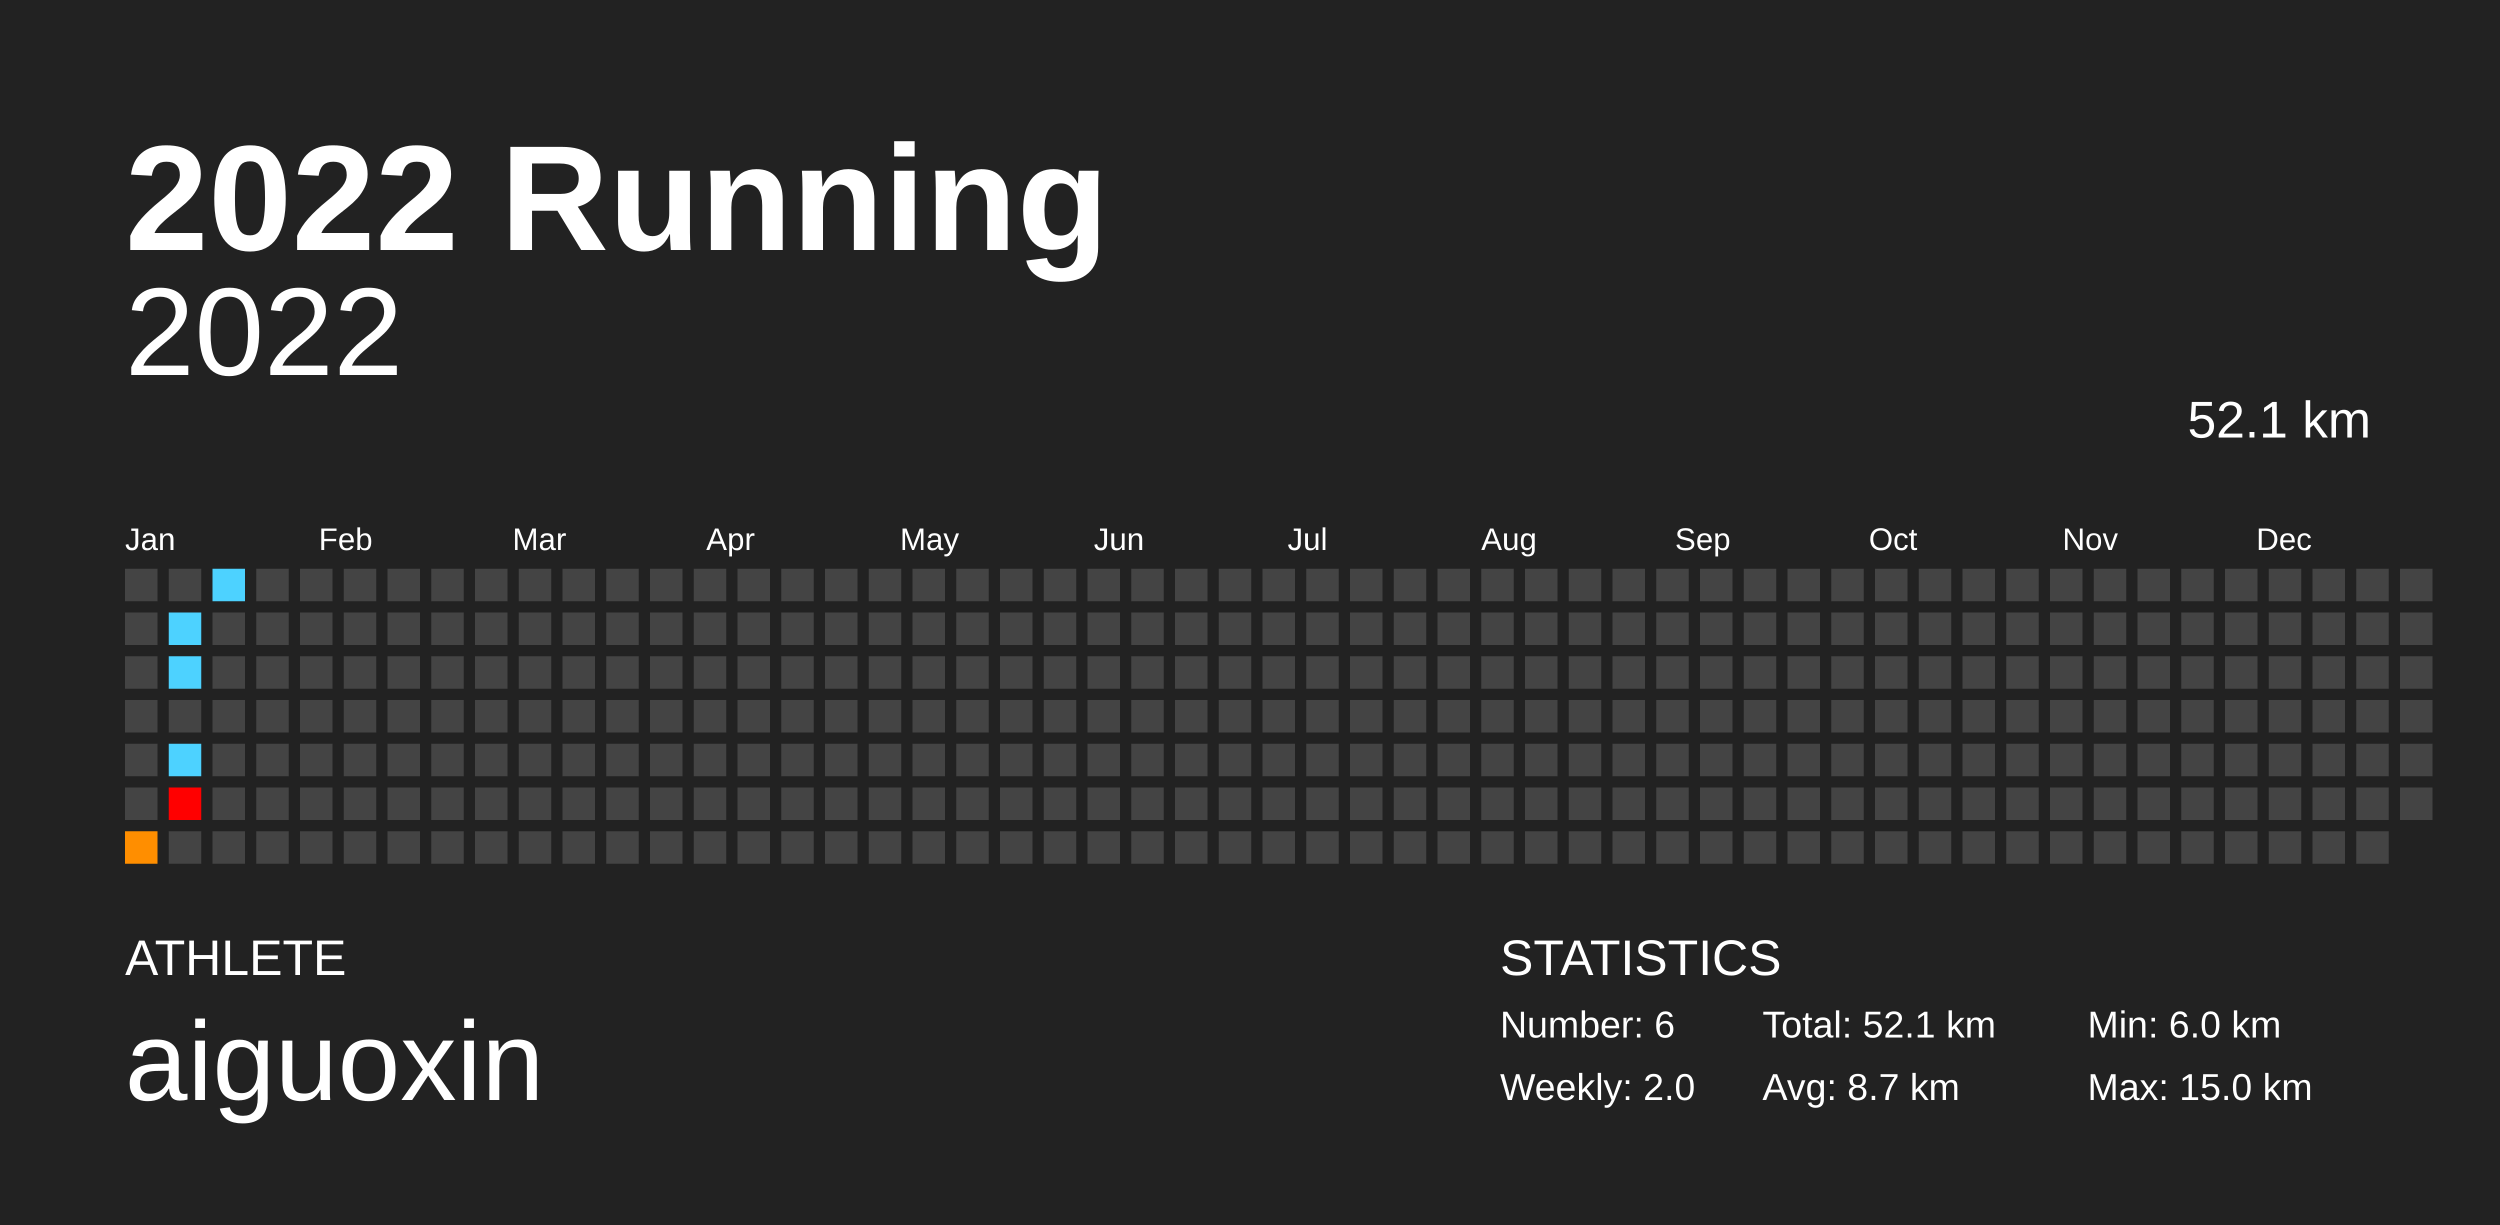
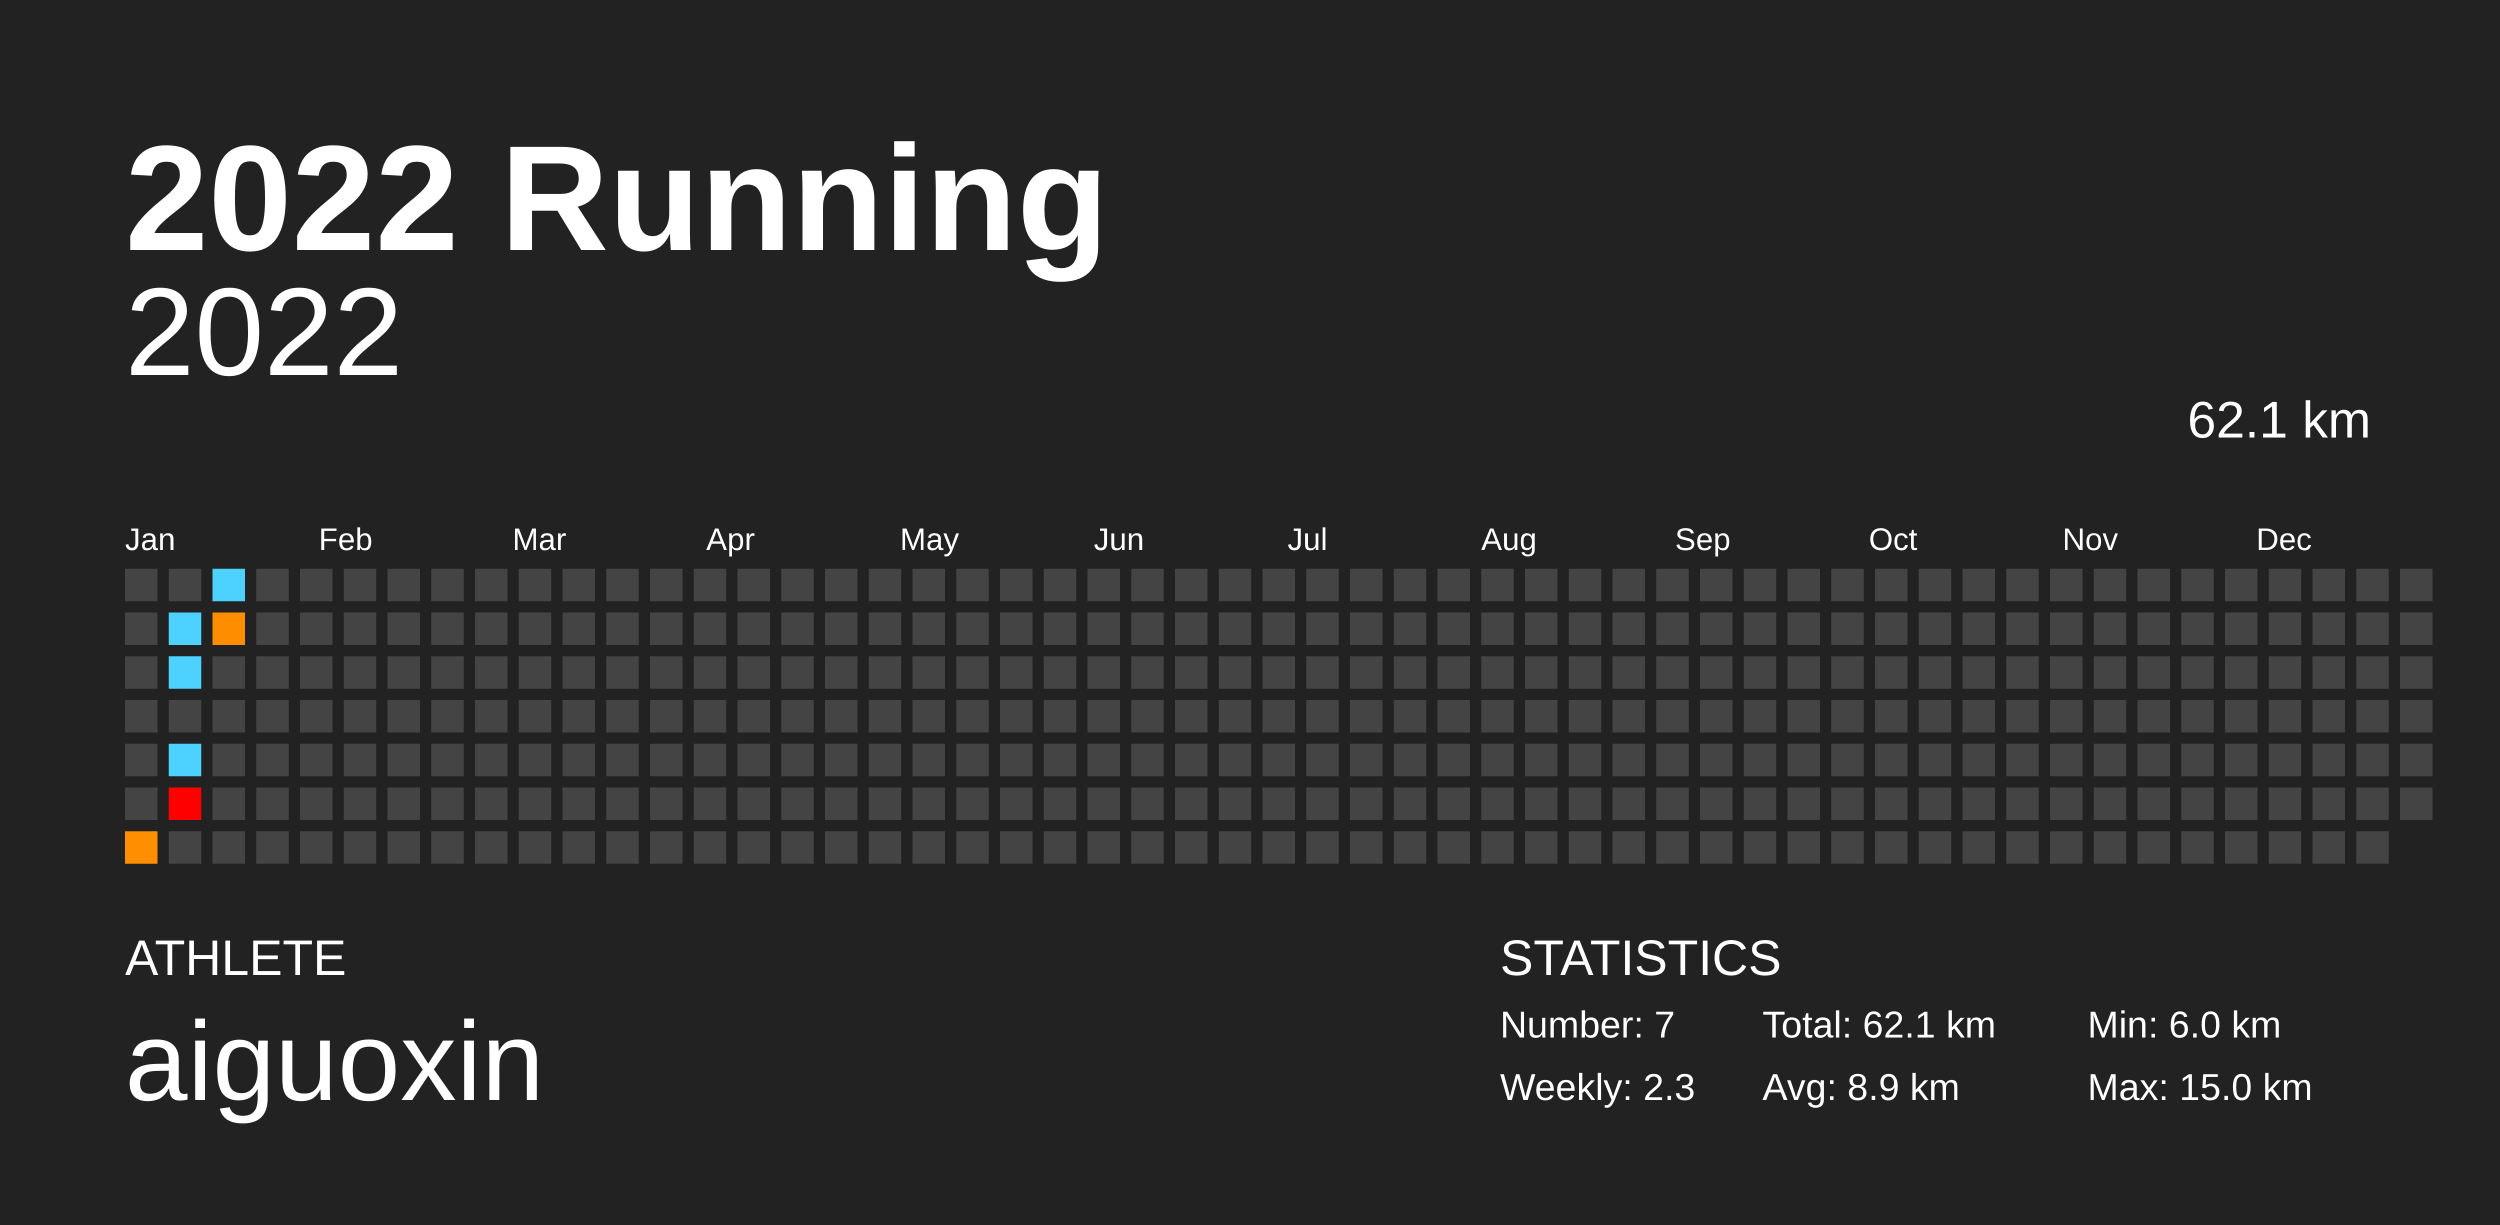
<svg xmlns="http://www.w3.org/2000/svg" baseProfile="full" height="98mm" version="1.1" viewBox="0,0,200,98" width="200mm">
  <defs />
  <rect fill="#222222" height="98" width="200" x="0" y="0" />
  <text fill="#FFFFFF" style="font-size:12px; font-family:Arial; font-weight:bold;" x="10" y="20">2022 Running</text>
  <text fill="#FFFFFF" style="font-size:4px; font-family:Arial" x="10" y="78">ATHLETE</text>
  <text fill="#FFFFFF" style="font-size:9px; font-family:Arial" x="10" y="88">aiguoxin</text>
  <text fill="#FFFFFF" style="font-size:4px; font-family:Arial" x="120" y="78">STATISTICS</text>
-   <text fill="#FFFFFF" style="font-size:3px; font-family:Arial" x="120" y="83">Number: 6</text>
-   <text fill="#FFFFFF" style="font-size:3px; font-family:Arial" x="120" y="88">Weekly: 2.0</text>
-   <text fill="#FFFFFF" style="font-size:3px; font-family:Arial" x="141" y="83">Total: 52.1 km</text>
-   <text fill="#FFFFFF" style="font-size:3px; font-family:Arial" x="141" y="88">Avg: 8.7 km</text>
+   <text fill="#FFFFFF" style="font-size:3px; font-family:Arial" x="120" y="83">Number: 7</text>
+   <text fill="#FFFFFF" style="font-size:3px; font-family:Arial" x="120" y="88">Weekly: 2.3</text>
+   <text fill="#FFFFFF" style="font-size:3px; font-family:Arial" x="141" y="83">Total: 62.1 km</text>
+   <text fill="#FFFFFF" style="font-size:3px; font-family:Arial" x="141" y="88">Avg: 8.9 km</text>
  <text fill="#FFFFFF" style="font-size:3px; font-family:Arial" x="167" y="83">Min: 6.0 km</text>
  <text fill="#FFFFFF" style="font-size:3px; font-family:Arial" x="167" y="88">Max: 15.0 km</text>
  <text alignment-baseline="hanging" fill="#FFFFFF" style="font-size:10.0px; font-family:Arial;" x="10" y="30">2022</text>
-   <text alignment-baseline="hanging" fill="#FFFFFF" style="font-size:4.125px; font-family:Arial;" x="175" y="35">52.1 km</text>
+   <text alignment-baseline="hanging" fill="#FFFFFF" style="font-size:4.125px; font-family:Arial;" x="175" y="35">62.1 km</text>
  <text fill="#FFFFFF" style="font-size:2.5px; font-family:Arial" x="10.0" y="44">Jan</text>
  <text fill="#FFFFFF" style="font-size:2.5px; font-family:Arial" x="25.5" y="44">Feb</text>
  <text fill="#FFFFFF" style="font-size:2.5px; font-family:Arial" x="41.0" y="44">Mar</text>
  <text fill="#FFFFFF" style="font-size:2.5px; font-family:Arial" x="56.5" y="44">Apr</text>
  <text fill="#FFFFFF" style="font-size:2.5px; font-family:Arial" x="72.0" y="44">May</text>
  <text fill="#FFFFFF" style="font-size:2.5px; font-family:Arial" x="87.5" y="44">Jun</text>
  <text fill="#FFFFFF" style="font-size:2.5px; font-family:Arial" x="103.0" y="44">Jul</text>
  <text fill="#FFFFFF" style="font-size:2.5px; font-family:Arial" x="118.5" y="44">Aug</text>
  <text fill="#FFFFFF" style="font-size:2.5px; font-family:Arial" x="134.0" y="44">Sep</text>
  <text fill="#FFFFFF" style="font-size:2.5px; font-family:Arial" x="149.5" y="44">Oct</text>
  <text fill="#FFFFFF" style="font-size:2.5px; font-family:Arial" x="165.0" y="44">Nov</text>
  <text fill="#FFFFFF" style="font-size:2.5px; font-family:Arial" x="180.5" y="44">Dec</text>
  <rect fill="#444444" height="2.6" width="2.6" x="10.0" y="45.5" />
  <rect fill="#444444" height="2.6" width="2.6" x="10.0" y="49.0" />
  <rect fill="#444444" height="2.6" width="2.6" x="10.0" y="52.5" />
  <rect fill="#444444" height="2.6" width="2.6" x="10.0" y="56.0" />
  <rect fill="#444444" height="2.6" width="2.6" x="10.0" y="59.5" />
  <rect fill="#444444" height="2.6" width="2.6" x="10.0" y="63.0" />
  <rect fill="#ff8e00" height="2.6" width="2.6" x="10.0" y="66.5" />
  <rect fill="#444444" height="2.6" width="2.6" x="13.5" y="45.5" />
  <rect fill="#4dd2ff" height="2.6" width="2.6" x="13.5" y="49.0" />
  <rect fill="#4dd2ff" height="2.6" width="2.6" x="13.5" y="52.5" />
  <rect fill="#444444" height="2.6" width="2.6" x="13.5" y="56.0" />
  <rect fill="#4dd2ff" height="2.6" width="2.6" x="13.5" y="59.5" />
  <rect fill="#ff0000" height="2.6" width="2.6" x="13.5" y="63.0" />
  <rect fill="#444444" height="2.6" width="2.6" x="13.5" y="66.5" />
  <rect fill="#4dd2ff" height="2.6" width="2.6" x="17.0" y="45.5" />
-   <rect fill="#444444" height="2.6" width="2.6" x="17.0" y="49.0" />
+   <rect fill="#ff8d00" height="2.6" width="2.6" x="17.0" y="49.0" />
  <rect fill="#444444" height="2.6" width="2.6" x="17.0" y="52.5" />
  <rect fill="#444444" height="2.6" width="2.6" x="17.0" y="56.0" />
  <rect fill="#444444" height="2.6" width="2.6" x="17.0" y="59.5" />
  <rect fill="#444444" height="2.6" width="2.6" x="17.0" y="63.0" />
  <rect fill="#444444" height="2.6" width="2.6" x="17.0" y="66.5" />
  <rect fill="#444444" height="2.6" width="2.6" x="20.5" y="45.5" />
  <rect fill="#444444" height="2.6" width="2.6" x="20.5" y="49.0" />
  <rect fill="#444444" height="2.6" width="2.6" x="20.5" y="52.5" />
  <rect fill="#444444" height="2.6" width="2.6" x="20.5" y="56.0" />
  <rect fill="#444444" height="2.6" width="2.6" x="20.5" y="59.5" />
  <rect fill="#444444" height="2.6" width="2.6" x="20.5" y="63.0" />
  <rect fill="#444444" height="2.6" width="2.6" x="20.5" y="66.5" />
  <rect fill="#444444" height="2.6" width="2.6" x="24.0" y="45.5" />
  <rect fill="#444444" height="2.6" width="2.6" x="24.0" y="49.0" />
  <rect fill="#444444" height="2.6" width="2.6" x="24.0" y="52.5" />
  <rect fill="#444444" height="2.6" width="2.6" x="24.0" y="56.0" />
  <rect fill="#444444" height="2.6" width="2.6" x="24.0" y="59.5" />
  <rect fill="#444444" height="2.6" width="2.6" x="24.0" y="63.0" />
  <rect fill="#444444" height="2.6" width="2.6" x="24.0" y="66.5" />
  <rect fill="#444444" height="2.6" width="2.6" x="27.5" y="45.5" />
  <rect fill="#444444" height="2.6" width="2.6" x="27.5" y="49.0" />
  <rect fill="#444444" height="2.6" width="2.6" x="27.5" y="52.5" />
  <rect fill="#444444" height="2.6" width="2.6" x="27.5" y="56.0" />
  <rect fill="#444444" height="2.6" width="2.6" x="27.5" y="59.5" />
  <rect fill="#444444" height="2.6" width="2.6" x="27.5" y="63.0" />
  <rect fill="#444444" height="2.6" width="2.6" x="27.5" y="66.5" />
  <rect fill="#444444" height="2.6" width="2.6" x="31.0" y="45.5" />
  <rect fill="#444444" height="2.6" width="2.6" x="31.0" y="49.0" />
  <rect fill="#444444" height="2.6" width="2.6" x="31.0" y="52.5" />
  <rect fill="#444444" height="2.6" width="2.6" x="31.0" y="56.0" />
  <rect fill="#444444" height="2.6" width="2.6" x="31.0" y="59.5" />
  <rect fill="#444444" height="2.6" width="2.6" x="31.0" y="63.0" />
  <rect fill="#444444" height="2.6" width="2.6" x="31.0" y="66.5" />
  <rect fill="#444444" height="2.6" width="2.6" x="34.5" y="45.5" />
  <rect fill="#444444" height="2.6" width="2.6" x="34.5" y="49.0" />
  <rect fill="#444444" height="2.6" width="2.6" x="34.5" y="52.5" />
  <rect fill="#444444" height="2.6" width="2.6" x="34.5" y="56.0" />
  <rect fill="#444444" height="2.6" width="2.6" x="34.5" y="59.5" />
  <rect fill="#444444" height="2.6" width="2.6" x="34.5" y="63.0" />
  <rect fill="#444444" height="2.6" width="2.6" x="34.5" y="66.5" />
  <rect fill="#444444" height="2.6" width="2.6" x="38.0" y="45.5" />
  <rect fill="#444444" height="2.6" width="2.6" x="38.0" y="49.0" />
  <rect fill="#444444" height="2.6" width="2.6" x="38.0" y="52.5" />
  <rect fill="#444444" height="2.6" width="2.6" x="38.0" y="56.0" />
  <rect fill="#444444" height="2.6" width="2.6" x="38.0" y="59.5" />
  <rect fill="#444444" height="2.6" width="2.6" x="38.0" y="63.0" />
  <rect fill="#444444" height="2.6" width="2.6" x="38.0" y="66.5" />
  <rect fill="#444444" height="2.6" width="2.6" x="41.5" y="45.5" />
  <rect fill="#444444" height="2.6" width="2.6" x="41.5" y="49.0" />
  <rect fill="#444444" height="2.6" width="2.6" x="41.5" y="52.5" />
  <rect fill="#444444" height="2.6" width="2.6" x="41.5" y="56.0" />
  <rect fill="#444444" height="2.6" width="2.6" x="41.5" y="59.5" />
  <rect fill="#444444" height="2.6" width="2.6" x="41.5" y="63.0" />
  <rect fill="#444444" height="2.6" width="2.6" x="41.5" y="66.5" />
  <rect fill="#444444" height="2.6" width="2.6" x="45.0" y="45.5" />
  <rect fill="#444444" height="2.6" width="2.6" x="45.0" y="49.0" />
  <rect fill="#444444" height="2.6" width="2.6" x="45.0" y="52.5" />
  <rect fill="#444444" height="2.6" width="2.6" x="45.0" y="56.0" />
  <rect fill="#444444" height="2.6" width="2.6" x="45.0" y="59.5" />
  <rect fill="#444444" height="2.6" width="2.6" x="45.0" y="63.0" />
  <rect fill="#444444" height="2.6" width="2.6" x="45.0" y="66.5" />
  <rect fill="#444444" height="2.6" width="2.6" x="48.5" y="45.5" />
  <rect fill="#444444" height="2.6" width="2.6" x="48.5" y="49.0" />
  <rect fill="#444444" height="2.6" width="2.6" x="48.5" y="52.5" />
  <rect fill="#444444" height="2.6" width="2.6" x="48.5" y="56.0" />
  <rect fill="#444444" height="2.6" width="2.6" x="48.5" y="59.5" />
  <rect fill="#444444" height="2.6" width="2.6" x="48.5" y="63.0" />
  <rect fill="#444444" height="2.6" width="2.6" x="48.5" y="66.5" />
  <rect fill="#444444" height="2.6" width="2.6" x="52.0" y="45.5" />
  <rect fill="#444444" height="2.6" width="2.6" x="52.0" y="49.0" />
  <rect fill="#444444" height="2.6" width="2.6" x="52.0" y="52.5" />
  <rect fill="#444444" height="2.6" width="2.6" x="52.0" y="56.0" />
  <rect fill="#444444" height="2.6" width="2.6" x="52.0" y="59.5" />
  <rect fill="#444444" height="2.6" width="2.6" x="52.0" y="63.0" />
  <rect fill="#444444" height="2.6" width="2.6" x="52.0" y="66.5" />
  <rect fill="#444444" height="2.6" width="2.6" x="55.5" y="45.5" />
  <rect fill="#444444" height="2.6" width="2.6" x="55.5" y="49.0" />
  <rect fill="#444444" height="2.6" width="2.6" x="55.5" y="52.5" />
  <rect fill="#444444" height="2.6" width="2.6" x="55.5" y="56.0" />
  <rect fill="#444444" height="2.6" width="2.6" x="55.5" y="59.5" />
  <rect fill="#444444" height="2.6" width="2.6" x="55.5" y="63.0" />
  <rect fill="#444444" height="2.6" width="2.6" x="55.5" y="66.5" />
  <rect fill="#444444" height="2.6" width="2.6" x="59.0" y="45.5" />
  <rect fill="#444444" height="2.6" width="2.6" x="59.0" y="49.0" />
  <rect fill="#444444" height="2.6" width="2.6" x="59.0" y="52.5" />
  <rect fill="#444444" height="2.6" width="2.6" x="59.0" y="56.0" />
  <rect fill="#444444" height="2.6" width="2.6" x="59.0" y="59.5" />
  <rect fill="#444444" height="2.6" width="2.6" x="59.0" y="63.0" />
  <rect fill="#444444" height="2.6" width="2.6" x="59.0" y="66.5" />
  <rect fill="#444444" height="2.6" width="2.6" x="62.5" y="45.5" />
  <rect fill="#444444" height="2.6" width="2.6" x="62.5" y="49.0" />
  <rect fill="#444444" height="2.6" width="2.6" x="62.5" y="52.5" />
  <rect fill="#444444" height="2.6" width="2.6" x="62.5" y="56.0" />
  <rect fill="#444444" height="2.6" width="2.6" x="62.5" y="59.5" />
  <rect fill="#444444" height="2.6" width="2.6" x="62.5" y="63.0" />
  <rect fill="#444444" height="2.6" width="2.6" x="62.5" y="66.5" />
  <rect fill="#444444" height="2.6" width="2.6" x="66.0" y="45.5" />
  <rect fill="#444444" height="2.6" width="2.6" x="66.0" y="49.0" />
  <rect fill="#444444" height="2.6" width="2.6" x="66.0" y="52.5" />
  <rect fill="#444444" height="2.6" width="2.6" x="66.0" y="56.0" />
  <rect fill="#444444" height="2.6" width="2.6" x="66.0" y="59.5" />
  <rect fill="#444444" height="2.6" width="2.6" x="66.0" y="63.0" />
  <rect fill="#444444" height="2.6" width="2.6" x="66.0" y="66.5" />
  <rect fill="#444444" height="2.6" width="2.6" x="69.5" y="45.5" />
  <rect fill="#444444" height="2.6" width="2.6" x="69.5" y="49.0" />
  <rect fill="#444444" height="2.6" width="2.6" x="69.5" y="52.5" />
  <rect fill="#444444" height="2.6" width="2.6" x="69.5" y="56.0" />
  <rect fill="#444444" height="2.6" width="2.6" x="69.5" y="59.5" />
  <rect fill="#444444" height="2.6" width="2.6" x="69.5" y="63.0" />
  <rect fill="#444444" height="2.6" width="2.6" x="69.5" y="66.5" />
  <rect fill="#444444" height="2.6" width="2.6" x="73.0" y="45.5" />
  <rect fill="#444444" height="2.6" width="2.6" x="73.0" y="49.0" />
  <rect fill="#444444" height="2.6" width="2.6" x="73.0" y="52.5" />
  <rect fill="#444444" height="2.6" width="2.6" x="73.0" y="56.0" />
  <rect fill="#444444" height="2.6" width="2.6" x="73.0" y="59.5" />
  <rect fill="#444444" height="2.6" width="2.6" x="73.0" y="63.0" />
  <rect fill="#444444" height="2.6" width="2.6" x="73.0" y="66.5" />
  <rect fill="#444444" height="2.6" width="2.6" x="76.5" y="45.5" />
  <rect fill="#444444" height="2.6" width="2.6" x="76.5" y="49.0" />
  <rect fill="#444444" height="2.6" width="2.6" x="76.5" y="52.5" />
  <rect fill="#444444" height="2.6" width="2.6" x="76.5" y="56.0" />
  <rect fill="#444444" height="2.6" width="2.6" x="76.5" y="59.5" />
  <rect fill="#444444" height="2.6" width="2.6" x="76.5" y="63.0" />
  <rect fill="#444444" height="2.6" width="2.6" x="76.5" y="66.5" />
  <rect fill="#444444" height="2.6" width="2.6" x="80.0" y="45.5" />
  <rect fill="#444444" height="2.6" width="2.6" x="80.0" y="49.0" />
  <rect fill="#444444" height="2.6" width="2.6" x="80.0" y="52.5" />
  <rect fill="#444444" height="2.6" width="2.6" x="80.0" y="56.0" />
  <rect fill="#444444" height="2.6" width="2.6" x="80.0" y="59.5" />
  <rect fill="#444444" height="2.6" width="2.6" x="80.0" y="63.0" />
  <rect fill="#444444" height="2.6" width="2.6" x="80.0" y="66.5" />
  <rect fill="#444444" height="2.6" width="2.6" x="83.5" y="45.5" />
  <rect fill="#444444" height="2.6" width="2.6" x="83.5" y="49.0" />
  <rect fill="#444444" height="2.6" width="2.6" x="83.5" y="52.5" />
  <rect fill="#444444" height="2.6" width="2.6" x="83.5" y="56.0" />
  <rect fill="#444444" height="2.6" width="2.6" x="83.5" y="59.5" />
  <rect fill="#444444" height="2.6" width="2.6" x="83.5" y="63.0" />
  <rect fill="#444444" height="2.6" width="2.6" x="83.5" y="66.5" />
  <rect fill="#444444" height="2.6" width="2.6" x="87.0" y="45.5" />
  <rect fill="#444444" height="2.6" width="2.6" x="87.0" y="49.0" />
  <rect fill="#444444" height="2.6" width="2.6" x="87.0" y="52.5" />
  <rect fill="#444444" height="2.6" width="2.6" x="87.0" y="56.0" />
  <rect fill="#444444" height="2.6" width="2.6" x="87.0" y="59.5" />
  <rect fill="#444444" height="2.6" width="2.6" x="87.0" y="63.0" />
  <rect fill="#444444" height="2.6" width="2.6" x="87.0" y="66.5" />
  <rect fill="#444444" height="2.6" width="2.6" x="90.5" y="45.5" />
  <rect fill="#444444" height="2.6" width="2.6" x="90.5" y="49.0" />
  <rect fill="#444444" height="2.6" width="2.6" x="90.5" y="52.5" />
  <rect fill="#444444" height="2.6" width="2.6" x="90.5" y="56.0" />
  <rect fill="#444444" height="2.6" width="2.6" x="90.5" y="59.5" />
  <rect fill="#444444" height="2.6" width="2.6" x="90.5" y="63.0" />
  <rect fill="#444444" height="2.6" width="2.6" x="90.5" y="66.5" />
  <rect fill="#444444" height="2.6" width="2.6" x="94.0" y="45.5" />
  <rect fill="#444444" height="2.6" width="2.6" x="94.0" y="49.0" />
  <rect fill="#444444" height="2.6" width="2.6" x="94.0" y="52.5" />
  <rect fill="#444444" height="2.6" width="2.6" x="94.0" y="56.0" />
  <rect fill="#444444" height="2.6" width="2.6" x="94.0" y="59.5" />
  <rect fill="#444444" height="2.6" width="2.6" x="94.0" y="63.0" />
  <rect fill="#444444" height="2.6" width="2.6" x="94.0" y="66.5" />
  <rect fill="#444444" height="2.6" width="2.6" x="97.5" y="45.5" />
  <rect fill="#444444" height="2.6" width="2.6" x="97.5" y="49.0" />
  <rect fill="#444444" height="2.6" width="2.6" x="97.5" y="52.5" />
  <rect fill="#444444" height="2.6" width="2.6" x="97.5" y="56.0" />
  <rect fill="#444444" height="2.6" width="2.6" x="97.5" y="59.5" />
  <rect fill="#444444" height="2.6" width="2.6" x="97.5" y="63.0" />
  <rect fill="#444444" height="2.6" width="2.6" x="97.5" y="66.5" />
  <rect fill="#444444" height="2.6" width="2.6" x="101.0" y="45.5" />
  <rect fill="#444444" height="2.6" width="2.6" x="101.0" y="49.0" />
  <rect fill="#444444" height="2.6" width="2.6" x="101.0" y="52.5" />
  <rect fill="#444444" height="2.6" width="2.6" x="101.0" y="56.0" />
  <rect fill="#444444" height="2.6" width="2.6" x="101.0" y="59.5" />
  <rect fill="#444444" height="2.6" width="2.6" x="101.0" y="63.0" />
  <rect fill="#444444" height="2.6" width="2.6" x="101.0" y="66.5" />
  <rect fill="#444444" height="2.6" width="2.6" x="104.5" y="45.5" />
  <rect fill="#444444" height="2.6" width="2.6" x="104.5" y="49.0" />
  <rect fill="#444444" height="2.6" width="2.6" x="104.5" y="52.5" />
  <rect fill="#444444" height="2.6" width="2.6" x="104.5" y="56.0" />
  <rect fill="#444444" height="2.6" width="2.6" x="104.5" y="59.5" />
  <rect fill="#444444" height="2.6" width="2.6" x="104.5" y="63.0" />
  <rect fill="#444444" height="2.6" width="2.6" x="104.5" y="66.5" />
  <rect fill="#444444" height="2.6" width="2.6" x="108.0" y="45.5" />
  <rect fill="#444444" height="2.6" width="2.6" x="108.0" y="49.0" />
  <rect fill="#444444" height="2.6" width="2.6" x="108.0" y="52.5" />
  <rect fill="#444444" height="2.6" width="2.6" x="108.0" y="56.0" />
  <rect fill="#444444" height="2.6" width="2.6" x="108.0" y="59.5" />
  <rect fill="#444444" height="2.6" width="2.6" x="108.0" y="63.0" />
  <rect fill="#444444" height="2.6" width="2.6" x="108.0" y="66.5" />
  <rect fill="#444444" height="2.6" width="2.6" x="111.5" y="45.5" />
  <rect fill="#444444" height="2.6" width="2.6" x="111.5" y="49.0" />
  <rect fill="#444444" height="2.6" width="2.6" x="111.5" y="52.5" />
  <rect fill="#444444" height="2.6" width="2.6" x="111.5" y="56.0" />
  <rect fill="#444444" height="2.6" width="2.6" x="111.5" y="59.5" />
  <rect fill="#444444" height="2.6" width="2.6" x="111.5" y="63.0" />
  <rect fill="#444444" height="2.6" width="2.6" x="111.5" y="66.5" />
  <rect fill="#444444" height="2.6" width="2.6" x="115.0" y="45.5" />
  <rect fill="#444444" height="2.6" width="2.6" x="115.0" y="49.0" />
  <rect fill="#444444" height="2.6" width="2.6" x="115.0" y="52.5" />
  <rect fill="#444444" height="2.6" width="2.6" x="115.0" y="56.0" />
  <rect fill="#444444" height="2.6" width="2.6" x="115.0" y="59.5" />
  <rect fill="#444444" height="2.6" width="2.6" x="115.0" y="63.0" />
  <rect fill="#444444" height="2.6" width="2.6" x="115.0" y="66.5" />
  <rect fill="#444444" height="2.6" width="2.6" x="118.5" y="45.5" />
  <rect fill="#444444" height="2.6" width="2.6" x="118.5" y="49.0" />
  <rect fill="#444444" height="2.6" width="2.6" x="118.5" y="52.5" />
  <rect fill="#444444" height="2.6" width="2.6" x="118.5" y="56.0" />
  <rect fill="#444444" height="2.6" width="2.6" x="118.5" y="59.5" />
  <rect fill="#444444" height="2.6" width="2.6" x="118.5" y="63.0" />
  <rect fill="#444444" height="2.6" width="2.6" x="118.5" y="66.5" />
  <rect fill="#444444" height="2.6" width="2.6" x="122.0" y="45.5" />
  <rect fill="#444444" height="2.6" width="2.6" x="122.0" y="49.0" />
  <rect fill="#444444" height="2.6" width="2.6" x="122.0" y="52.5" />
  <rect fill="#444444" height="2.6" width="2.6" x="122.0" y="56.0" />
  <rect fill="#444444" height="2.6" width="2.6" x="122.0" y="59.5" />
  <rect fill="#444444" height="2.6" width="2.6" x="122.0" y="63.0" />
  <rect fill="#444444" height="2.6" width="2.6" x="122.0" y="66.5" />
  <rect fill="#444444" height="2.6" width="2.6" x="125.5" y="45.5" />
  <rect fill="#444444" height="2.6" width="2.6" x="125.5" y="49.0" />
  <rect fill="#444444" height="2.6" width="2.6" x="125.5" y="52.5" />
  <rect fill="#444444" height="2.6" width="2.6" x="125.5" y="56.0" />
  <rect fill="#444444" height="2.6" width="2.6" x="125.5" y="59.5" />
  <rect fill="#444444" height="2.6" width="2.6" x="125.5" y="63.0" />
  <rect fill="#444444" height="2.6" width="2.6" x="125.5" y="66.5" />
  <rect fill="#444444" height="2.6" width="2.6" x="129.0" y="45.5" />
  <rect fill="#444444" height="2.6" width="2.6" x="129.0" y="49.0" />
  <rect fill="#444444" height="2.6" width="2.6" x="129.0" y="52.5" />
  <rect fill="#444444" height="2.6" width="2.6" x="129.0" y="56.0" />
  <rect fill="#444444" height="2.6" width="2.6" x="129.0" y="59.5" />
  <rect fill="#444444" height="2.6" width="2.6" x="129.0" y="63.0" />
  <rect fill="#444444" height="2.6" width="2.6" x="129.0" y="66.5" />
  <rect fill="#444444" height="2.6" width="2.6" x="132.5" y="45.5" />
  <rect fill="#444444" height="2.6" width="2.6" x="132.5" y="49.0" />
  <rect fill="#444444" height="2.6" width="2.6" x="132.5" y="52.5" />
  <rect fill="#444444" height="2.6" width="2.6" x="132.5" y="56.0" />
  <rect fill="#444444" height="2.6" width="2.6" x="132.5" y="59.5" />
  <rect fill="#444444" height="2.6" width="2.6" x="132.5" y="63.0" />
  <rect fill="#444444" height="2.6" width="2.6" x="132.5" y="66.5" />
  <rect fill="#444444" height="2.6" width="2.6" x="136.0" y="45.5" />
  <rect fill="#444444" height="2.6" width="2.6" x="136.0" y="49.0" />
  <rect fill="#444444" height="2.6" width="2.6" x="136.0" y="52.5" />
  <rect fill="#444444" height="2.6" width="2.6" x="136.0" y="56.0" />
  <rect fill="#444444" height="2.6" width="2.6" x="136.0" y="59.5" />
  <rect fill="#444444" height="2.6" width="2.6" x="136.0" y="63.0" />
  <rect fill="#444444" height="2.6" width="2.6" x="136.0" y="66.5" />
  <rect fill="#444444" height="2.6" width="2.6" x="139.5" y="45.5" />
  <rect fill="#444444" height="2.6" width="2.6" x="139.5" y="49.0" />
  <rect fill="#444444" height="2.6" width="2.6" x="139.5" y="52.5" />
  <rect fill="#444444" height="2.6" width="2.6" x="139.5" y="56.0" />
  <rect fill="#444444" height="2.6" width="2.6" x="139.5" y="59.5" />
  <rect fill="#444444" height="2.6" width="2.6" x="139.5" y="63.0" />
  <rect fill="#444444" height="2.6" width="2.6" x="139.5" y="66.5" />
  <rect fill="#444444" height="2.6" width="2.6" x="143.0" y="45.5" />
  <rect fill="#444444" height="2.6" width="2.6" x="143.0" y="49.0" />
  <rect fill="#444444" height="2.6" width="2.6" x="143.0" y="52.5" />
  <rect fill="#444444" height="2.6" width="2.6" x="143.0" y="56.0" />
  <rect fill="#444444" height="2.6" width="2.6" x="143.0" y="59.5" />
  <rect fill="#444444" height="2.6" width="2.6" x="143.0" y="63.0" />
  <rect fill="#444444" height="2.6" width="2.6" x="143.0" y="66.5" />
  <rect fill="#444444" height="2.6" width="2.6" x="146.5" y="45.5" />
  <rect fill="#444444" height="2.6" width="2.6" x="146.5" y="49.0" />
  <rect fill="#444444" height="2.6" width="2.6" x="146.5" y="52.5" />
  <rect fill="#444444" height="2.6" width="2.6" x="146.5" y="56.0" />
  <rect fill="#444444" height="2.6" width="2.6" x="146.5" y="59.5" />
  <rect fill="#444444" height="2.6" width="2.6" x="146.5" y="63.0" />
  <rect fill="#444444" height="2.6" width="2.6" x="146.5" y="66.5" />
  <rect fill="#444444" height="2.6" width="2.6" x="150.0" y="45.5" />
  <rect fill="#444444" height="2.6" width="2.6" x="150.0" y="49.0" />
  <rect fill="#444444" height="2.6" width="2.6" x="150.0" y="52.5" />
  <rect fill="#444444" height="2.6" width="2.6" x="150.0" y="56.0" />
  <rect fill="#444444" height="2.6" width="2.6" x="150.0" y="59.5" />
  <rect fill="#444444" height="2.6" width="2.6" x="150.0" y="63.0" />
  <rect fill="#444444" height="2.6" width="2.6" x="150.0" y="66.5" />
  <rect fill="#444444" height="2.6" width="2.6" x="153.5" y="45.5" />
  <rect fill="#444444" height="2.6" width="2.6" x="153.5" y="49.0" />
  <rect fill="#444444" height="2.6" width="2.6" x="153.5" y="52.5" />
  <rect fill="#444444" height="2.6" width="2.6" x="153.5" y="56.0" />
  <rect fill="#444444" height="2.6" width="2.6" x="153.5" y="59.5" />
  <rect fill="#444444" height="2.6" width="2.6" x="153.5" y="63.0" />
  <rect fill="#444444" height="2.6" width="2.6" x="153.5" y="66.5" />
  <rect fill="#444444" height="2.6" width="2.6" x="157.0" y="45.5" />
  <rect fill="#444444" height="2.6" width="2.6" x="157.0" y="49.0" />
  <rect fill="#444444" height="2.6" width="2.6" x="157.0" y="52.5" />
  <rect fill="#444444" height="2.6" width="2.6" x="157.0" y="56.0" />
  <rect fill="#444444" height="2.6" width="2.6" x="157.0" y="59.5" />
  <rect fill="#444444" height="2.6" width="2.6" x="157.0" y="63.0" />
  <rect fill="#444444" height="2.6" width="2.6" x="157.0" y="66.5" />
  <rect fill="#444444" height="2.6" width="2.6" x="160.5" y="45.5" />
  <rect fill="#444444" height="2.6" width="2.6" x="160.5" y="49.0" />
  <rect fill="#444444" height="2.6" width="2.6" x="160.5" y="52.5" />
  <rect fill="#444444" height="2.6" width="2.6" x="160.5" y="56.0" />
  <rect fill="#444444" height="2.6" width="2.6" x="160.5" y="59.5" />
  <rect fill="#444444" height="2.6" width="2.6" x="160.5" y="63.0" />
  <rect fill="#444444" height="2.6" width="2.6" x="160.5" y="66.5" />
  <rect fill="#444444" height="2.6" width="2.6" x="164.0" y="45.5" />
  <rect fill="#444444" height="2.6" width="2.6" x="164.0" y="49.0" />
  <rect fill="#444444" height="2.6" width="2.6" x="164.0" y="52.5" />
  <rect fill="#444444" height="2.6" width="2.6" x="164.0" y="56.0" />
  <rect fill="#444444" height="2.6" width="2.6" x="164.0" y="59.5" />
  <rect fill="#444444" height="2.6" width="2.6" x="164.0" y="63.0" />
  <rect fill="#444444" height="2.6" width="2.6" x="164.0" y="66.5" />
  <rect fill="#444444" height="2.6" width="2.6" x="167.5" y="45.5" />
  <rect fill="#444444" height="2.6" width="2.6" x="167.5" y="49.0" />
  <rect fill="#444444" height="2.6" width="2.6" x="167.5" y="52.5" />
  <rect fill="#444444" height="2.6" width="2.6" x="167.5" y="56.0" />
  <rect fill="#444444" height="2.6" width="2.6" x="167.5" y="59.5" />
  <rect fill="#444444" height="2.6" width="2.6" x="167.5" y="63.0" />
  <rect fill="#444444" height="2.6" width="2.6" x="167.5" y="66.5" />
  <rect fill="#444444" height="2.6" width="2.6" x="171.0" y="45.5" />
  <rect fill="#444444" height="2.6" width="2.6" x="171.0" y="49.0" />
  <rect fill="#444444" height="2.6" width="2.6" x="171.0" y="52.5" />
  <rect fill="#444444" height="2.6" width="2.6" x="171.0" y="56.0" />
  <rect fill="#444444" height="2.6" width="2.6" x="171.0" y="59.5" />
  <rect fill="#444444" height="2.6" width="2.6" x="171.0" y="63.0" />
  <rect fill="#444444" height="2.6" width="2.6" x="171.0" y="66.5" />
  <rect fill="#444444" height="2.6" width="2.6" x="174.5" y="45.5" />
  <rect fill="#444444" height="2.6" width="2.6" x="174.5" y="49.0" />
  <rect fill="#444444" height="2.6" width="2.6" x="174.5" y="52.5" />
  <rect fill="#444444" height="2.6" width="2.6" x="174.5" y="56.0" />
  <rect fill="#444444" height="2.6" width="2.6" x="174.5" y="59.5" />
  <rect fill="#444444" height="2.6" width="2.6" x="174.5" y="63.0" />
  <rect fill="#444444" height="2.6" width="2.6" x="174.5" y="66.5" />
  <rect fill="#444444" height="2.6" width="2.6" x="178.0" y="45.5" />
  <rect fill="#444444" height="2.6" width="2.6" x="178.0" y="49.0" />
  <rect fill="#444444" height="2.6" width="2.6" x="178.0" y="52.5" />
  <rect fill="#444444" height="2.6" width="2.6" x="178.0" y="56.0" />
  <rect fill="#444444" height="2.6" width="2.6" x="178.0" y="59.5" />
  <rect fill="#444444" height="2.6" width="2.6" x="178.0" y="63.0" />
  <rect fill="#444444" height="2.6" width="2.6" x="178.0" y="66.5" />
  <rect fill="#444444" height="2.6" width="2.6" x="181.5" y="45.5" />
  <rect fill="#444444" height="2.6" width="2.6" x="181.5" y="49.0" />
  <rect fill="#444444" height="2.6" width="2.6" x="181.5" y="52.5" />
  <rect fill="#444444" height="2.6" width="2.6" x="181.5" y="56.0" />
  <rect fill="#444444" height="2.6" width="2.6" x="181.5" y="59.5" />
  <rect fill="#444444" height="2.6" width="2.6" x="181.5" y="63.0" />
  <rect fill="#444444" height="2.6" width="2.6" x="181.5" y="66.5" />
  <rect fill="#444444" height="2.6" width="2.6" x="185.0" y="45.5" />
  <rect fill="#444444" height="2.6" width="2.6" x="185.0" y="49.0" />
  <rect fill="#444444" height="2.6" width="2.6" x="185.0" y="52.5" />
  <rect fill="#444444" height="2.6" width="2.6" x="185.0" y="56.0" />
  <rect fill="#444444" height="2.6" width="2.6" x="185.0" y="59.5" />
  <rect fill="#444444" height="2.6" width="2.6" x="185.0" y="63.0" />
  <rect fill="#444444" height="2.6" width="2.6" x="185.0" y="66.5" />
  <rect fill="#444444" height="2.6" width="2.6" x="188.5" y="45.5" />
  <rect fill="#444444" height="2.6" width="2.6" x="188.5" y="49.0" />
  <rect fill="#444444" height="2.6" width="2.6" x="188.5" y="52.5" />
  <rect fill="#444444" height="2.6" width="2.6" x="188.5" y="56.0" />
  <rect fill="#444444" height="2.6" width="2.6" x="188.5" y="59.5" />
  <rect fill="#444444" height="2.6" width="2.6" x="188.5" y="63.0" />
  <rect fill="#444444" height="2.6" width="2.6" x="188.5" y="66.5" />
  <rect fill="#444444" height="2.6" width="2.6" x="192.0" y="45.5" />
  <rect fill="#444444" height="2.6" width="2.6" x="192.0" y="49.0" />
  <rect fill="#444444" height="2.6" width="2.6" x="192.0" y="52.5" />
  <rect fill="#444444" height="2.6" width="2.6" x="192.0" y="56.0" />
  <rect fill="#444444" height="2.6" width="2.6" x="192.0" y="59.5" />
  <rect fill="#444444" height="2.6" width="2.6" x="192.0" y="63.0" />
</svg>
